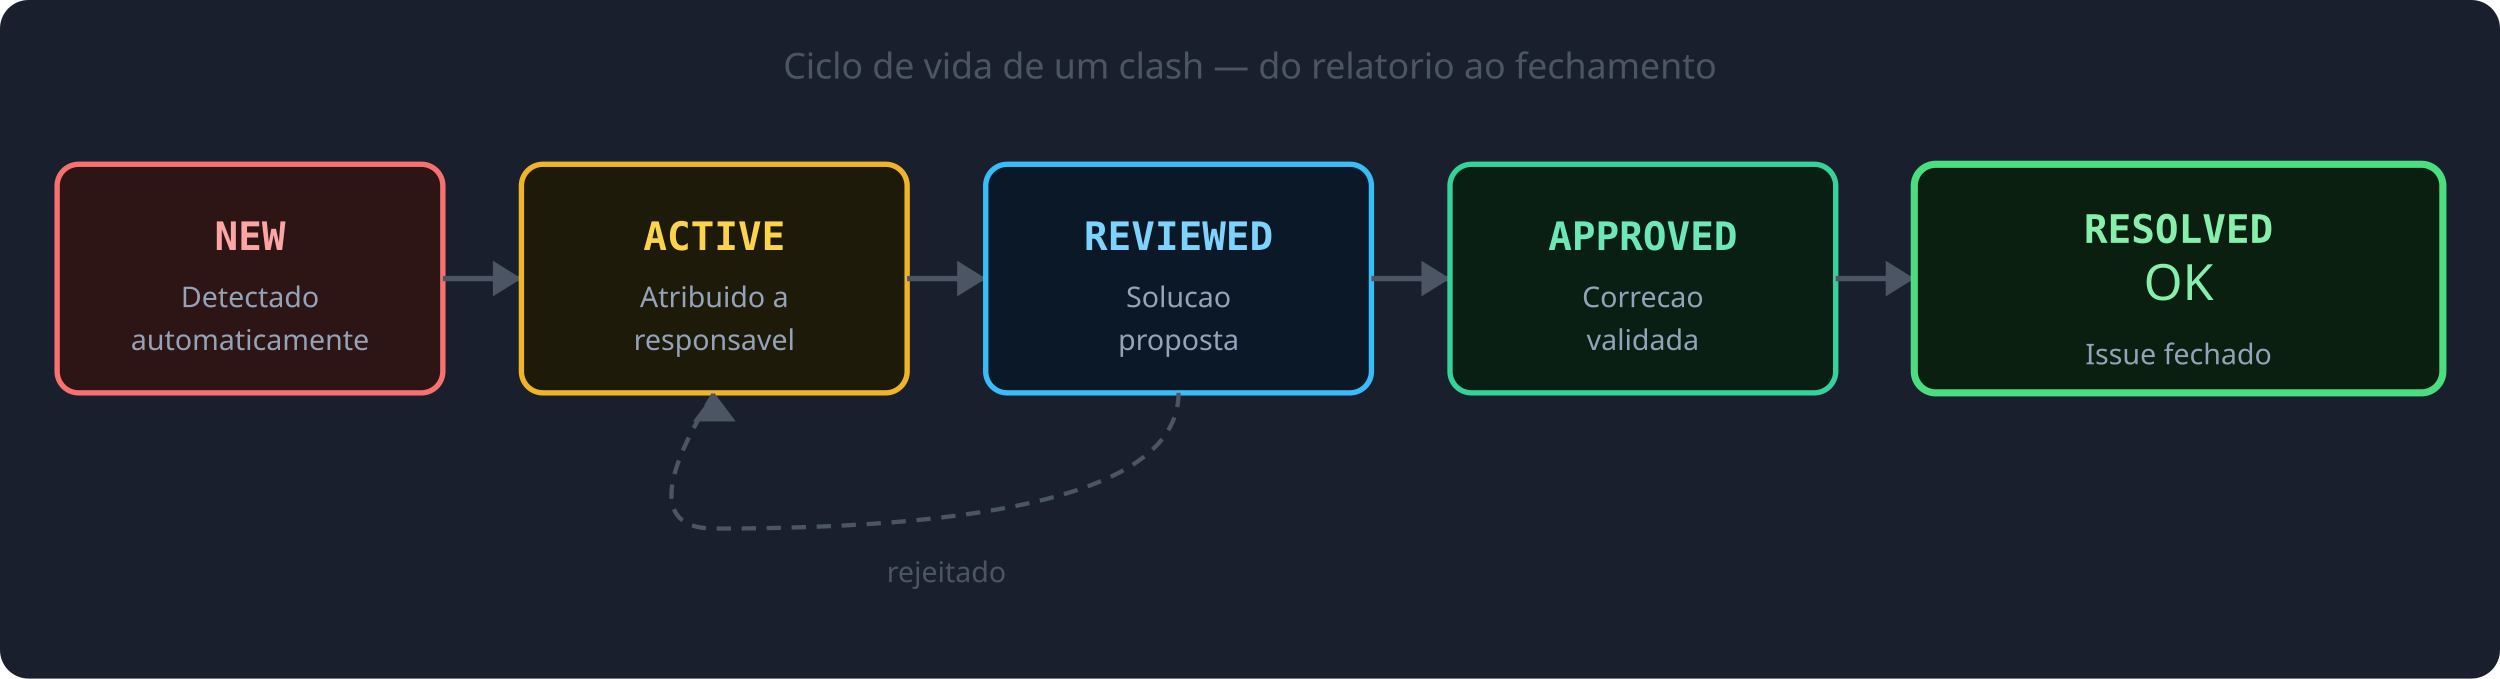
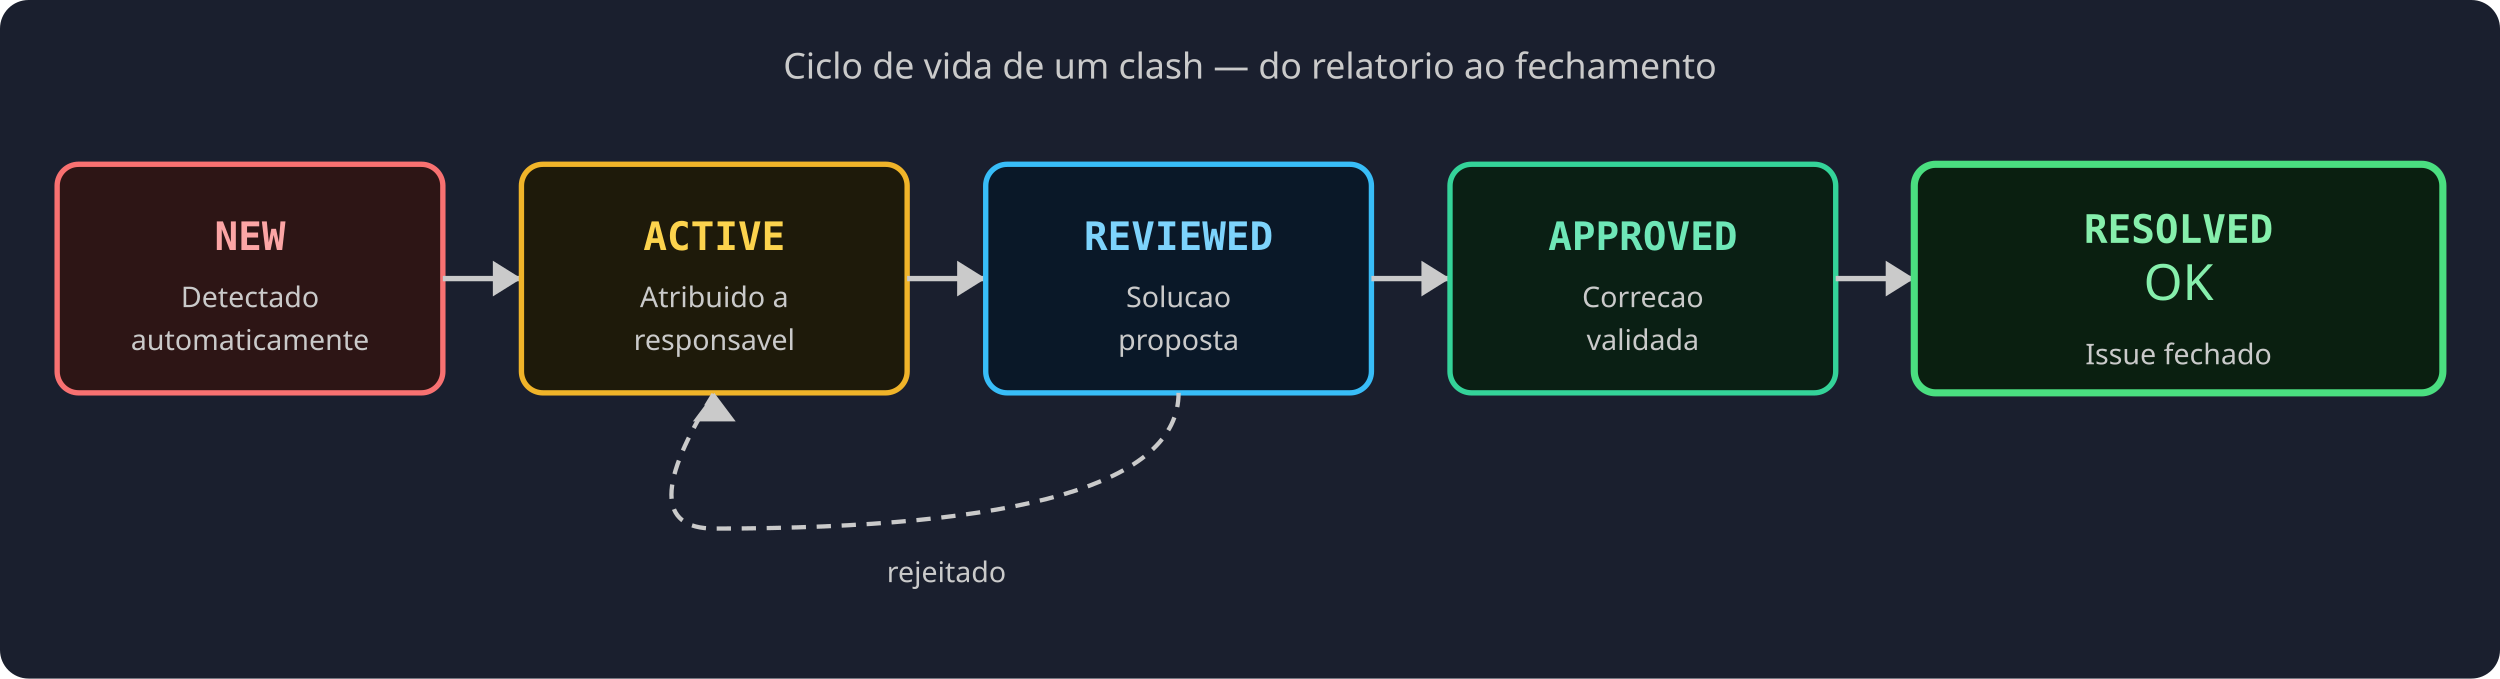
<svg xmlns="http://www.w3.org/2000/svg" viewBox="0 0 700 190" width="700" height="190">
  <rect width="700" height="190" rx="8" fill="#1a1f2e" />
-   <text x="350" y="22" text-anchor="middle" fill="#4b5563" font-size="10" font-family="sans-serif">Ciclo de vida de um clash — do relatorio ao fechamento</text>
+   <text x="350" y="22" text-anchor="middle" fill="#cacaca" font-size="10" font-family="sans-serif">Ciclo de vida de um clash — do relatorio ao fechamento</text>
  <rect x="16" y="46" width="108" height="64" rx="6" fill="#2d1515" stroke="#f87171" stroke-width="1.5" />
  <text x="70" y="70" text-anchor="middle" fill="#fca5a5" font-size="11" font-weight="bold" font-family="monospace">NEW</text>
-   <text x="70" y="86" text-anchor="middle" fill="#94a3b8" font-size="8" font-family="sans-serif">Detectado</text>
-   <text x="70" y="98" text-anchor="middle" fill="#94a3b8" font-size="8" font-family="sans-serif">automaticamente</text>
-   <line x1="124" y1="78" x2="146" y2="78" stroke="#4b5563" stroke-width="1.5" />
-   <polygon points="146,78 138,73 138,83" fill="#4b5563" />
+   <text x="70" y="86" text-anchor="middle" fill="#cacaca" font-size="8" font-family="sans-serif">Detectado</text>
+   <text x="70" y="98" text-anchor="middle" fill="#cacaca" font-size="8" font-family="sans-serif">automaticamente</text>
+   <line x1="124" y1="78" x2="146" y2="78" stroke="#cacaca" stroke-width="1.5" />
+   <polygon points="146,78 138,73 138,83" fill="#cacaca" />
  <rect x="146" y="46" width="108" height="64" rx="6" fill="#1e1a0a" stroke="#f0b429" stroke-width="1.5" />
  <text x="200" y="70" text-anchor="middle" fill="#fcd34d" font-size="11" font-weight="bold" font-family="monospace">ACTIVE</text>
-   <text x="200" y="86" text-anchor="middle" fill="#94a3b8" font-size="8" font-family="sans-serif">Atribuido a</text>
-   <text x="200" y="98" text-anchor="middle" fill="#94a3b8" font-size="8" font-family="sans-serif">responsavel</text>
-   <line x1="254" y1="78" x2="276" y2="78" stroke="#4b5563" stroke-width="1.5" />
-   <polygon points="276,78 268,73 268,83" fill="#4b5563" />
+   <text x="200" y="86" text-anchor="middle" fill="#cacaca" font-size="8" font-family="sans-serif">Atribuido a</text>
+   <text x="200" y="98" text-anchor="middle" fill="#cacaca" font-size="8" font-family="sans-serif">responsavel</text>
+   <line x1="254" y1="78" x2="276" y2="78" stroke="#cacaca" stroke-width="1.5" />
+   <polygon points="276,78 268,73 268,83" fill="#cacaca" />
  <rect x="276" y="46" width="108" height="64" rx="6" fill="#0a1828" stroke="#38bdf8" stroke-width="1.5" />
  <text x="330" y="70" text-anchor="middle" fill="#7dd3fc" font-size="11" font-weight="bold" font-family="monospace">REVIEWED</text>
-   <text x="330" y="86" text-anchor="middle" fill="#94a3b8" font-size="8" font-family="sans-serif">Solucao</text>
-   <text x="330" y="98" text-anchor="middle" fill="#94a3b8" font-size="8" font-family="sans-serif">proposta</text>
-   <path d="M330,110 Q330,148 200,148 Q176,148 200,110" fill="none" stroke="#4b5563" stroke-width="1.2" stroke-dasharray="4,3" />
-   <polygon points="200,110 194,118 206,118" fill="#4b5563" />
-   <text x="265" y="163" text-anchor="middle" fill="#4b5563" font-size="8" font-family="sans-serif">rejeitado</text>
-   <line x1="384" y1="78" x2="406" y2="78" stroke="#4b5563" stroke-width="1.5" />
-   <polygon points="406,78 398,73 398,83" fill="#4b5563" />
+   <text x="330" y="86" text-anchor="middle" fill="#cacaca" font-size="8" font-family="sans-serif">Solucao</text>
+   <text x="330" y="98" text-anchor="middle" fill="#cacaca" font-size="8" font-family="sans-serif">proposta</text>
+   <path d="M330,110 Q330,148 200,148 Q176,148 200,110" fill="none" stroke="#cacaca" stroke-width="1.2" stroke-dasharray="4,3" />
+   <polygon points="200,110 194,118 206,118" fill="#cacaca" />
+   <text x="265" y="163" text-anchor="middle" fill="#cacaca" font-size="8" font-family="sans-serif">rejeitado</text>
+   <line x1="384" y1="78" x2="406" y2="78" stroke="#cacaca" stroke-width="1.5" />
+   <polygon points="406,78 398,73 398,83" fill="#cacaca" />
  <rect x="406" y="46" width="108" height="64" rx="6" fill="#0a1f14" stroke="#34d399" stroke-width="1.5" />
  <text x="460" y="70" text-anchor="middle" fill="#6ee7b7" font-size="11" font-weight="bold" font-family="monospace">APPROVED</text>
-   <text x="460" y="86" text-anchor="middle" fill="#94a3b8" font-size="8" font-family="sans-serif">Correcao</text>
-   <text x="460" y="98" text-anchor="middle" fill="#94a3b8" font-size="8" font-family="sans-serif">validada</text>
-   <line x1="514" y1="78" x2="536" y2="78" stroke="#4b5563" stroke-width="1.5" />
-   <polygon points="536,78 528,73 528,83" fill="#4b5563" />
+   <text x="460" y="86" text-anchor="middle" fill="#cacaca" font-size="8" font-family="sans-serif">Correcao</text>
+   <text x="460" y="98" text-anchor="middle" fill="#cacaca" font-size="8" font-family="sans-serif">validada</text>
+   <line x1="514" y1="78" x2="536" y2="78" stroke="#cacaca" stroke-width="1.5" />
+   <polygon points="536,78 528,73 528,83" fill="#cacaca" />
  <rect x="536" y="46" width="148" height="64" rx="6" fill="#0a1f10" stroke="#4ade80" stroke-width="2" />
  <text x="610" y="68" text-anchor="middle" fill="#86efac" font-size="11" font-weight="bold" font-family="monospace">RESOLVED</text>
  <text x="610" y="84" text-anchor="middle" fill="#86efac" font-size="14" font-family="sans-serif">OK</text>
-   <text x="610" y="102" text-anchor="middle" fill="#94a3b8" font-size="8" font-family="sans-serif">Issue fechado</text>
+   <text x="610" y="102" text-anchor="middle" fill="#cacaca" font-size="8" font-family="sans-serif">Issue fechado</text>
</svg>
